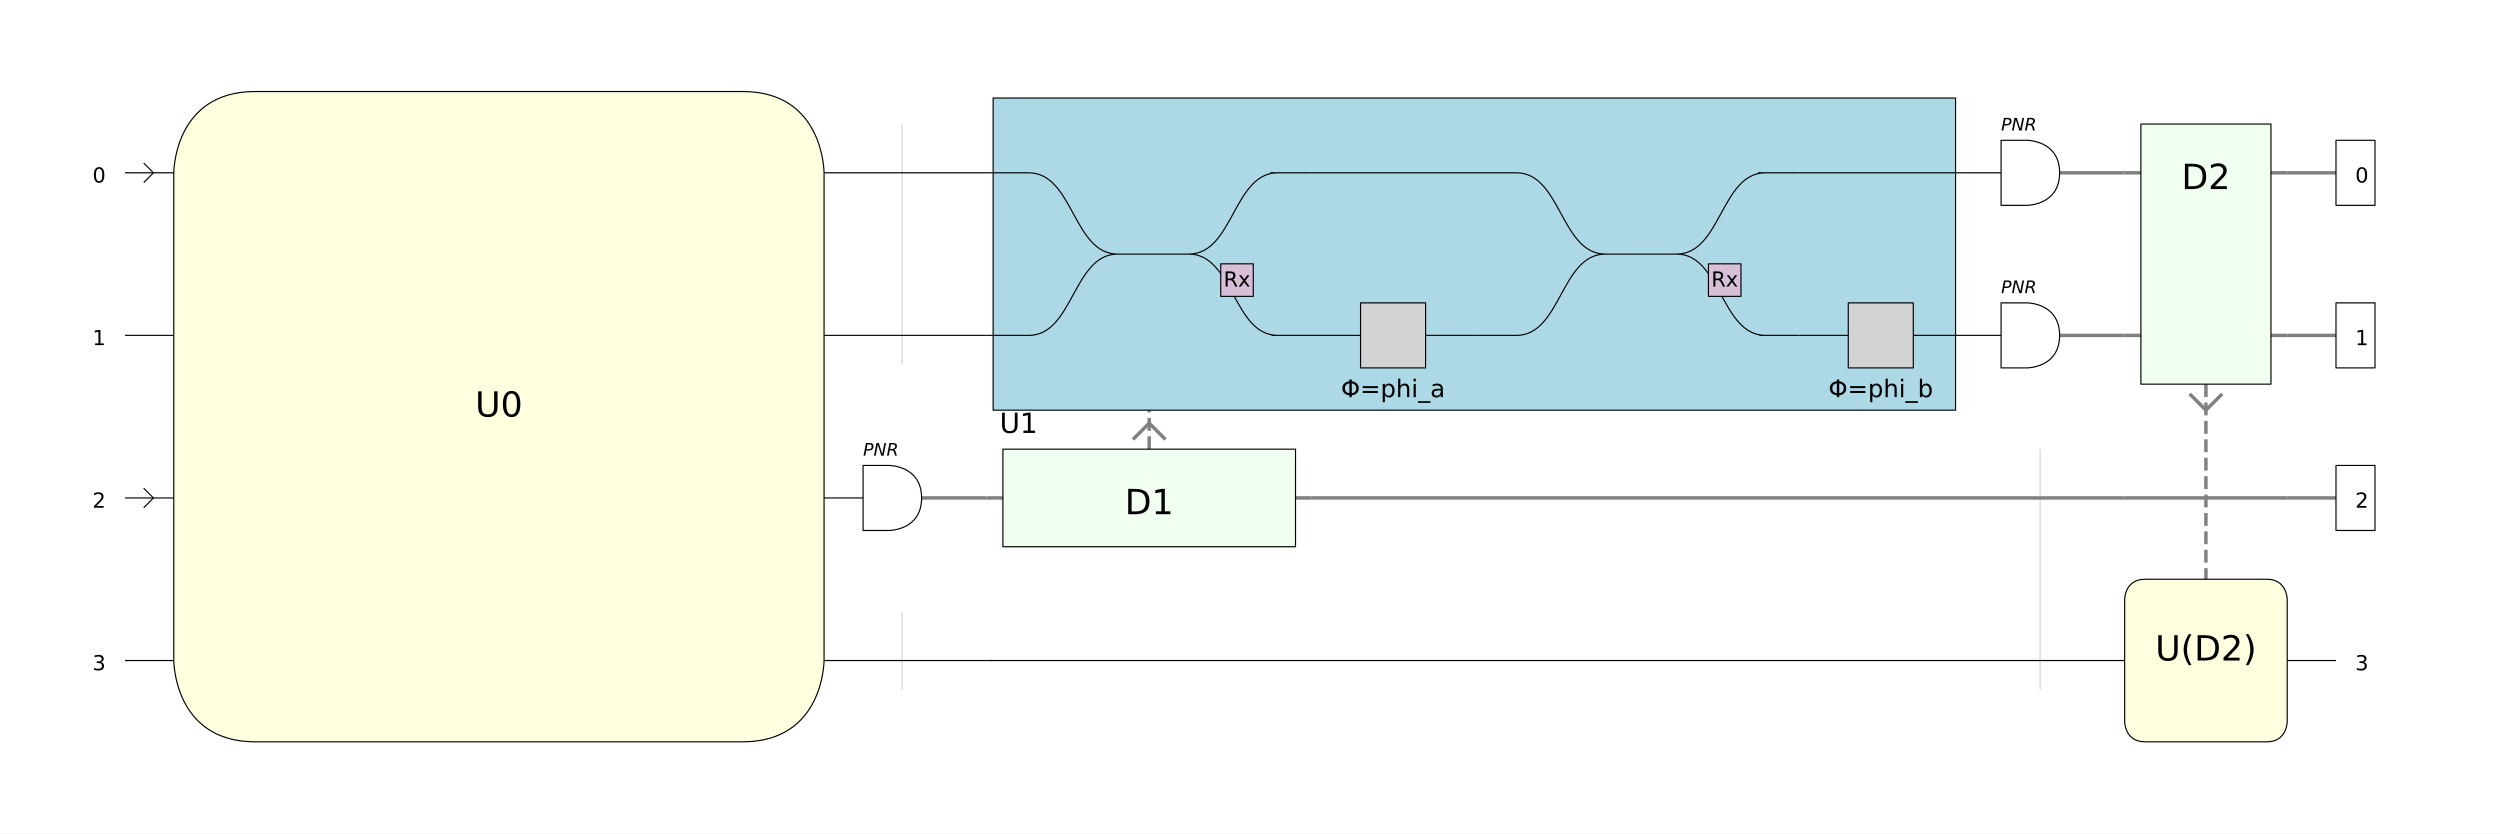
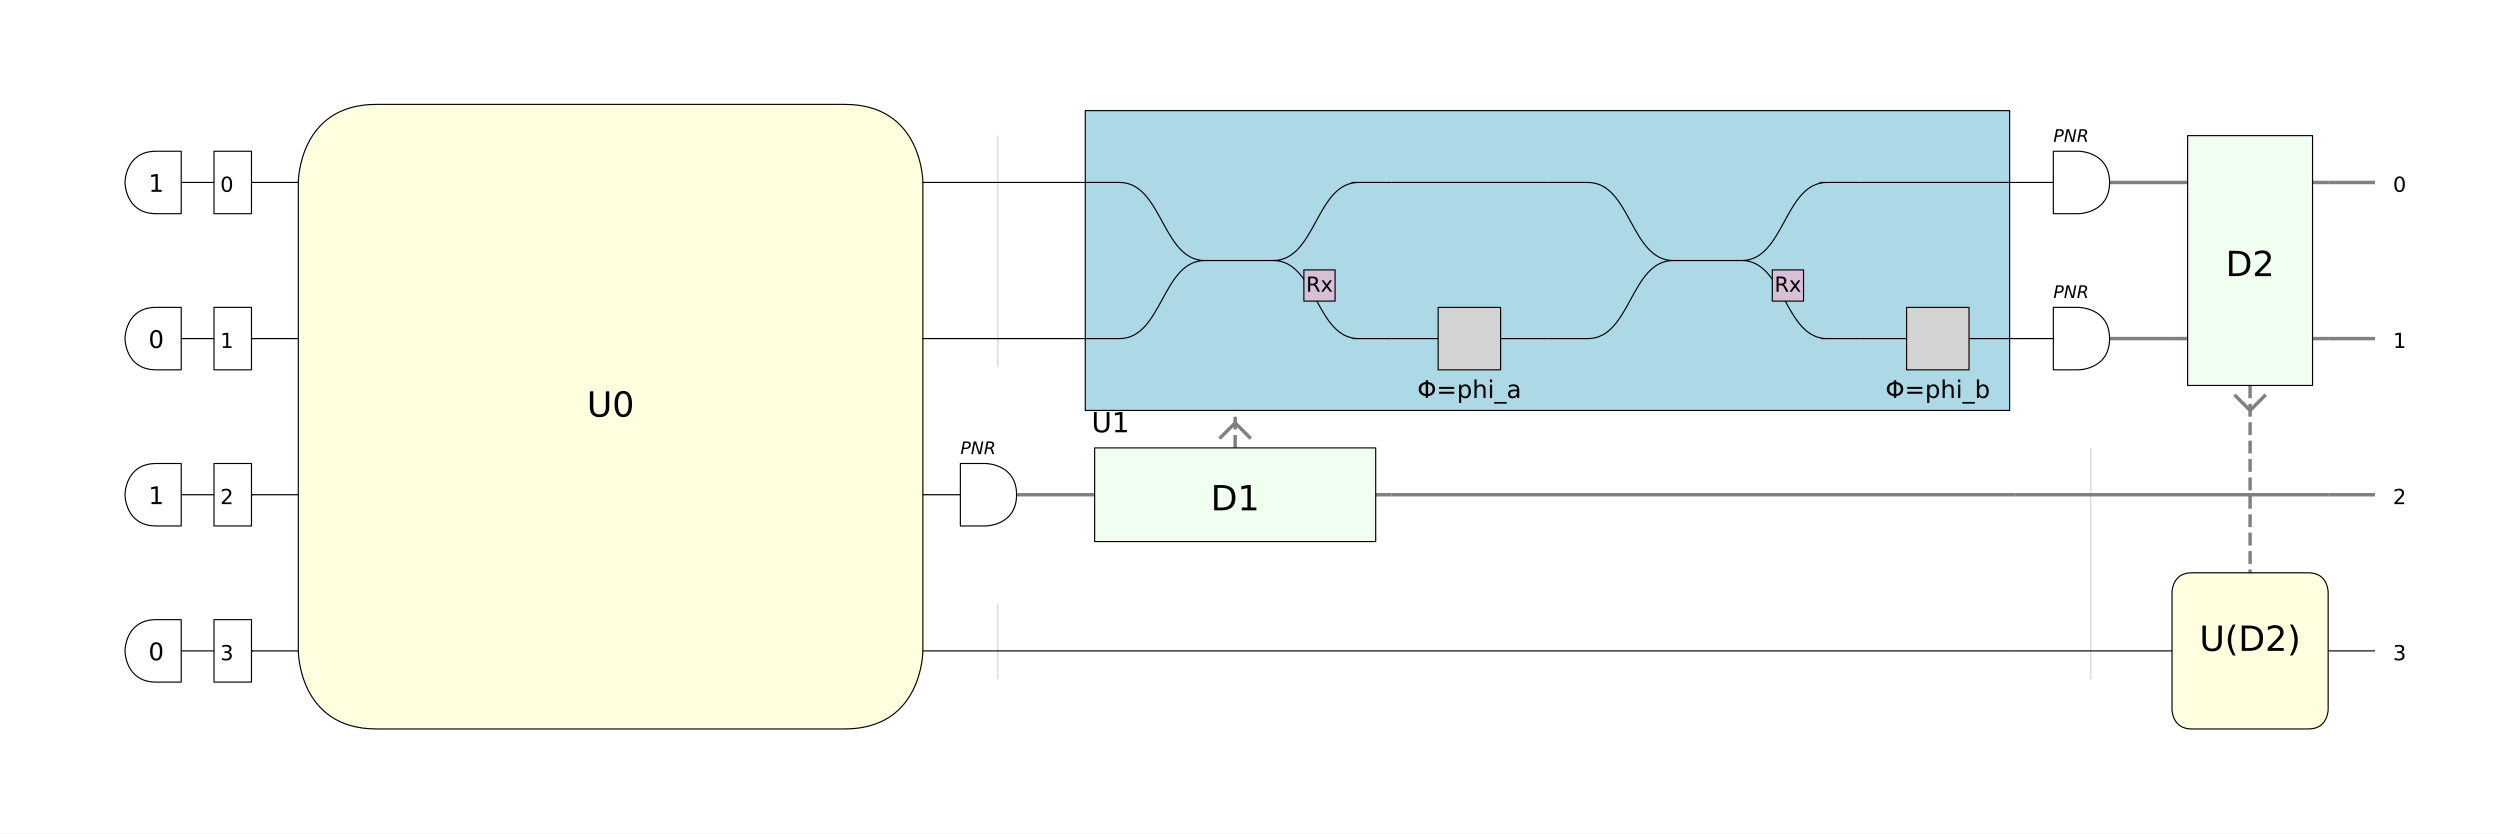
<svg xmlns="http://www.w3.org/2000/svg" xmlns:xlink="http://www.w3.org/1999/xlink" width="2160pt" height="720pt" viewBox="0 0 2160 720" version="1.1">
  <defs>
    <style type="text/css">*{stroke-linejoin: round; stroke-linecap: butt}</style>
  </defs>
  <g id="figure_1">
    <g id="patch_1">
      <path d="M 0 720 L 2160 720 L 2160 0 L 0 0 z " style="fill: #ffffff" />
    </g>
    <g id="axes_1">
      <g id="PatchCollection_1">
-         <path d="M 108 149.306 L 150.139 149.306 " clip-path="url(#staticClipPath)" style="fill: none; stroke: #000000" />
-         <path d="M 108 289.769 L 150.139 289.769 " clip-path="url(#staticClipPath)" style="fill: none; stroke: #000000" />
-         <path d="M 108 430.231 L 150.139 430.231 " clip-path="url(#staticClipPath)" style="fill: none; stroke: #000000" />
-         <path d="M 108 570.694 L 150.139 570.694 " clip-path="url(#staticClipPath)" style="fill: none; stroke: #000000" />
-         <path d="M 150.139 149.306 L 711.988 149.306 " clip-path="url(#staticClipPath)" style="fill: none; stroke: #000000" />
-         <path d="M 150.139 289.769 L 711.988 289.769 " clip-path="url(#staticClipPath)" style="fill: none; stroke: #000000" />
-         <path d="M 150.139 430.231 L 711.988 430.231 " clip-path="url(#staticClipPath)" style="fill: none; stroke: #000000" />
-         <path d="M 150.139 570.694 L 711.988 570.694 " clip-path="url(#staticClipPath)" style="fill: none; stroke: #000000" />
-         <path d="M 150.139 149.306 C 150.139 149.306 150.139 79.075 220.37 79.075 L 641.757 79.075 C 711.988 79.075 711.988 149.306 711.988 149.306 L 711.988 570.694 C 711.988 570.694 711.988 640.925 641.757 640.925 L 220.37 640.925 C 150.139 640.925 150.139 570.694 150.139 570.694 L 150.139 149.306 L 150.139 149.306 " clip-path="url(#staticClipPath)" style="fill: #ffffe0; stroke: #000000" />
-         <path d="M 779.41 107.168 L 779.41 315.052 " clip-path="url(#staticClipPath)" style="fill: none; stroke: #d3d3d3" />
-         <path d="M 711.988 149.306 L 852.451 149.306 " clip-path="url(#staticClipPath)" style="fill: none; stroke: #000000" />
-         <path d="M 711.988 289.769 L 852.451 289.769 " clip-path="url(#staticClipPath)" style="fill: none; stroke: #000000" />
-         <path d="M 711.988 430.231 L 782.22 430.231 " clip-path="url(#staticClipPath)" style="fill: none; stroke: #000000" />
-         <path d="M 782.22 430.231 L 852.451 430.231 " clip-path="url(#staticClipPath)" style="fill: none; stroke: #808080; stroke-width: 3" />
-         <path d="M 768.173 458.324 L 745.699 458.324 L 745.699 402.139 L 768.173 402.139 C 768.173 402.139 796.266 402.139 796.266 430.231 C 796.266 458.324 768.173 458.324 768.173 458.324 L 768.173 458.324 " clip-path="url(#staticClipPath)" style="fill: #ffffff; stroke: #000000" />
-         <path d="M 779.41 528.555 L 779.41 595.977 " clip-path="url(#staticClipPath)" style="fill: none; stroke: #d3d3d3" />
-         <path d="M 711.988 570.694 L 852.451 570.694 " clip-path="url(#staticClipPath)" style="fill: none; stroke: #000000" />
-         <path d="M 852.451 430.231 L 1133.376 430.231 " clip-path="url(#staticClipPath)" style="fill: none; stroke: #808080; stroke-width: 3" />
-         <path d="M 992.913 388.092 L 992.913 289.769 " clip-path="url(#staticClipPath)" style="fill: none; stroke: #ffffff; stroke-width: 4.5" />
-         <path d="M 992.913 388.092 L 992.913 289.769 " clip-path="url(#staticClipPath)" style="fill: none; stroke-dasharray: 11.1,4.8; stroke-dashoffset: 0; stroke: #808080; stroke-width: 3" />
-         <path d="M 992.913 365.618 L 978.867 379.665 " clip-path="url(#staticClipPath)" style="fill: none; stroke: #808080; stroke-width: 3" />
-         <path d="M 992.913 365.618 L 1006.96 379.665 " clip-path="url(#staticClipPath)" style="fill: none; stroke: #808080; stroke-width: 3" />
-         <path d="M 866.497 388.092 L 1119.329 388.092 L 1119.329 472.37 L 866.497 472.37 z " clip-path="url(#staticClipPath)" style="fill: #f0fff0; stroke: #000000" />
-         <path d="M 858.069 84.694 L 1689.607 84.694 L 1689.607 354.382 L 858.069 354.382 z " clip-path="url(#staticClipPath)" style="fill: #add8e6; stroke: #000000" />
-         <path d="M 888.814 149.306 C 927.328 149.306 927.156 219.538 965.675 219.538 M 965.68 219.538 C 927.161 219.538 927.334 289.769 888.819 289.769 M 965.68 219.538 L 1027.16 219.538 M 1027.16 219.538 C 1065.679 219.538 1065.506 149.306 1104.021 149.306 M 1027.16 219.538 C 1065.68 219.538 1065.507 289.769 1104.021 289.769 M 852.458 149.306 L 888.978 149.306 M 888.983 289.769 L 852.458 289.769 M 1098.676 289.769 L 1133.383 289.769 M 1097.409 149.306 L 1133.383 149.306 " clip-path="url(#staticClipPath)" style="fill: none; stroke: #000000" />
-         <path d="M 1054.717 227.965 L 1082.809 227.965 L 1082.809 256.058 L 1054.717 256.058 z " clip-path="url(#staticClipPath)" style="fill: #d8bfd8; stroke: #000000" />
-         <path d="M 1133.376 289.769 L 1189.561 289.769 M 1217.653 289.769 L 1273.838 289.769 " clip-path="url(#staticClipPath)" style="fill: none; stroke: #000000" />
-         <path d="M 1175.514 261.676 L 1231.699 261.676 L 1231.699 317.861 L 1175.514 317.861 z " clip-path="url(#staticClipPath)" style="fill: #d3d3d3; stroke: #000000" />
-         <path d="M 1133.376 149.306 L 1273.838 149.306 " clip-path="url(#staticClipPath)" style="fill: none; stroke: #000000" />
-         <path d="M 1310.202 149.306 C 1348.715 149.306 1348.543 219.538 1387.063 219.538 M 1387.068 219.538 C 1348.548 219.538 1348.721 289.769 1310.207 289.769 M 1387.068 219.538 L 1448.547 219.538 M 1448.547 219.538 C 1487.066 219.538 1486.893 149.306 1525.408 149.306 M 1448.548 219.538 C 1487.067 219.538 1486.894 289.769 1525.409 289.769 M 1273.845 149.306 L 1310.366 149.306 M 1310.371 289.769 L 1273.845 289.769 M 1520.063 289.769 L 1554.77 289.769 M 1518.796 149.306 L 1554.77 149.306 " clip-path="url(#staticClipPath)" style="fill: none; stroke: #000000" />
-         <path d="M 1476.104 227.965 L 1504.197 227.965 L 1504.197 256.058 L 1476.104 256.058 z " clip-path="url(#staticClipPath)" style="fill: #d8bfd8; stroke: #000000" />
-         <path d="M 1554.763 289.769 L 1610.948 289.769 M 1639.04 289.769 L 1695.225 289.769 " clip-path="url(#staticClipPath)" style="fill: none; stroke: #000000" />
-         <path d="M 1596.902 261.676 L 1653.087 261.676 L 1653.087 317.861 L 1596.902 317.861 z " clip-path="url(#staticClipPath)" style="fill: #d3d3d3; stroke: #000000" />
-         <path d="M 1554.763 149.306 L 1695.225 149.306 " clip-path="url(#staticClipPath)" style="fill: none; stroke: #000000" />
-         <path d="M 1133.376 430.231 L 1695.225 430.231 " clip-path="url(#staticClipPath)" style="fill: none; stroke: #808080; stroke-width: 3" />
-         <path d="M 852.451 570.694 L 1695.225 570.694 " clip-path="url(#staticClipPath)" style="fill: none; stroke: #000000" />
-         <path d="M 1695.225 149.306 L 1765.457 149.306 " clip-path="url(#staticClipPath)" style="fill: none; stroke: #000000" />
-         <path d="M 1765.457 149.306 L 1835.688 149.306 " clip-path="url(#staticClipPath)" style="fill: none; stroke: #808080; stroke-width: 3" />
-         <path d="M 1751.41 177.399 L 1728.936 177.399 L 1728.936 121.214 L 1751.41 121.214 C 1751.41 121.214 1779.503 121.214 1779.503 149.306 C 1779.503 177.399 1751.41 177.399 1751.41 177.399 L 1751.41 177.399 " clip-path="url(#staticClipPath)" style="fill: #ffffff; stroke: #000000" />
-         <path d="M 1695.225 289.769 L 1765.457 289.769 " clip-path="url(#staticClipPath)" style="fill: none; stroke: #000000" />
-         <path d="M 1765.457 289.769 L 1835.688 289.769 " clip-path="url(#staticClipPath)" style="fill: none; stroke: #808080; stroke-width: 3" />
-         <path d="M 1751.41 317.861 L 1728.936 317.861 L 1728.936 261.676 L 1751.41 261.676 C 1751.41 261.676 1779.503 261.676 1779.503 289.769 C 1779.503 317.861 1751.41 317.861 1751.41 317.861 L 1751.41 317.861 " clip-path="url(#staticClipPath)" style="fill: #ffffff; stroke: #000000" />
-         <path d="M 1762.647 388.092 L 1762.647 595.977 " clip-path="url(#staticClipPath)" style="fill: none; stroke: #d3d3d3" />
-         <path d="M 1695.225 430.231 L 1835.688 430.231 " clip-path="url(#staticClipPath)" style="fill: none; stroke: #808080; stroke-width: 3" />
-         <path d="M 1695.225 570.694 L 1835.688 570.694 " clip-path="url(#staticClipPath)" style="fill: none; stroke: #000000" />
-         <path d="M 1835.688 149.306 L 1976.15 149.306 " clip-path="url(#staticClipPath)" style="fill: none; stroke: #808080; stroke-width: 3" />
-         <path d="M 1835.688 289.769 L 1976.15 289.769 " clip-path="url(#staticClipPath)" style="fill: none; stroke: #808080; stroke-width: 3" />
-         <path d="M 1905.919 331.908 L 1905.919 514.509 " clip-path="url(#staticClipPath)" style="fill: none; stroke: #ffffff; stroke-width: 4.5" />
-         <path d="M 1905.919 331.908 L 1905.919 514.509 " clip-path="url(#staticClipPath)" style="fill: none; stroke-dasharray: 11.1,4.8; stroke-dashoffset: 0; stroke: #808080; stroke-width: 3" />
-         <path d="M 1905.919 354.382 L 1891.873 340.335 " clip-path="url(#staticClipPath)" style="fill: none; stroke: #808080; stroke-width: 3" />
-         <path d="M 1905.919 354.382 L 1919.965 340.335 " clip-path="url(#staticClipPath)" style="fill: none; stroke: #808080; stroke-width: 3" />
-         <path d="M 1849.734 107.168 L 1962.104 107.168 L 1962.104 331.908 L 1849.734 331.908 z " clip-path="url(#staticClipPath)" style="fill: #f0fff0; stroke: #000000" />
-         <path d="M 1835.688 570.694 L 1976.15 570.694 " clip-path="url(#staticClipPath)" style="fill: none; stroke: #000000" />
-         <path d="M 1835.688 518.02 C 1835.688 518.02 1835.688 500.462 1853.246 500.462 L 1958.592 500.462 C 1976.15 500.462 1976.15 518.02 1976.15 518.02 L 1976.15 623.367 C 1976.15 623.367 1976.15 640.925 1958.592 640.925 L 1853.246 640.925 C 1835.688 640.925 1835.688 623.367 1835.688 623.367 L 1835.688 518.02 L 1835.688 518.02 " clip-path="url(#staticClipPath)" style="fill: #ffffe0; stroke: #000000" />
-         <path d="M 1835.688 430.231 L 1976.15 430.231 " clip-path="url(#staticClipPath)" style="fill: none; stroke: #808080; stroke-width: 3" />
-         <path d="M 1976.15 149.306 L 2018.289 149.306 " clip-path="url(#staticClipPath)" style="fill: none; stroke: #808080; stroke-width: 3" />
-         <path d="M 1976.15 289.769 L 2018.289 289.769 " clip-path="url(#staticClipPath)" style="fill: none; stroke: #808080; stroke-width: 3" />
-         <path d="M 1976.15 430.231 L 2018.289 430.231 " clip-path="url(#staticClipPath)" style="fill: none; stroke: #808080; stroke-width: 3" />
-         <path d="M 1976.15 570.694 L 2018.289 570.694 " clip-path="url(#staticClipPath)" style="fill: none; stroke: #000000" />
-         <path d="M 124.153 140.879 L 132.581 149.306 L 124.153 157.734 " clip-path="url(#staticClipPath)" style="fill: none; stroke: #000000" />
-         <path d="M 124.153 421.803 L 132.581 430.231 L 124.153 438.659 " clip-path="url(#staticClipPath)" style="fill: none; stroke: #000000" />
-         <path d="M 2018.289 121.214 L 2052 121.214 L 2052 177.399 L 2018.289 177.399 z " clip-path="url(#staticClipPath)" style="fill: #ffffff; stroke: #000000" />
-         <path d="M 2018.289 261.676 L 2052 261.676 L 2052 317.861 L 2018.289 317.861 z " clip-path="url(#staticClipPath)" style="fill: #ffffff; stroke: #000000" />
-         <path d="M 2018.289 402.139 L 2052 402.139 L 2052 458.324 L 2018.289 458.324 z " clip-path="url(#staticClipPath)" style="fill: #ffffff; stroke: #000000" />
+         <path d="M 217.274 157.641 L 257.746 157.641 " clip-path="url(#staticClipPath)" style="fill: none; stroke: #000000" />
+         <path d="M 217.274 292.547 L 257.746 292.547 " clip-path="url(#staticClipPath)" style="fill: none; stroke: #000000" />
+         <path d="M 217.274 427.453 L 257.746 427.453 " clip-path="url(#staticClipPath)" style="fill: none; stroke: #000000" />
+         <path d="M 217.274 562.359 L 257.746 562.359 " clip-path="url(#staticClipPath)" style="fill: none; stroke: #000000" />
+         <path d="M 257.746 157.641 L 797.371 157.641 " clip-path="url(#staticClipPath)" style="fill: none; stroke: #000000" />
+         <path d="M 257.746 292.547 L 797.371 292.547 " clip-path="url(#staticClipPath)" style="fill: none; stroke: #000000" />
+         <path d="M 257.746 427.453 L 797.371 427.453 " clip-path="url(#staticClipPath)" style="fill: none; stroke: #000000" />
+         <path d="M 257.746 562.359 L 797.371 562.359 " clip-path="url(#staticClipPath)" style="fill: none; stroke: #000000" />
+         <path d="M 257.746 157.641 C 257.746 157.641 257.746 90.187 325.199 90.187 L 729.918 90.187 C 797.371 90.187 797.371 157.641 797.371 157.641 L 797.371 562.359 C 797.371 562.359 797.371 629.813 729.918 629.813 L 325.199 629.813 C 257.746 629.813 257.746 562.359 257.746 562.359 L 257.746 157.641 L 257.746 157.641 " clip-path="url(#staticClipPath)" style="fill: #ffffe0; stroke: #000000" />
+         <path d="M 862.126 117.169 L 862.126 316.83 " clip-path="url(#staticClipPath)" style="fill: none; stroke: #d3d3d3" />
+         <path d="M 797.371 157.641 L 932.278 157.641 " clip-path="url(#staticClipPath)" style="fill: none; stroke: #000000" />
+         <path d="M 797.371 292.547 L 932.278 292.547 " clip-path="url(#staticClipPath)" style="fill: none; stroke: #000000" />
+         <path d="M 797.371 427.453 L 864.824 427.453 " clip-path="url(#staticClipPath)" style="fill: none; stroke: #000000" />
+         <path d="M 864.824 427.453 L 932.278 427.453 " clip-path="url(#staticClipPath)" style="fill: none; stroke: #808080; stroke-width: 3" />
+         <path d="M 851.334 454.434 L 829.749 454.434 L 829.749 400.472 L 851.334 400.472 C 851.334 400.472 878.315 400.472 878.315 427.453 C 878.315 454.434 851.334 454.434 851.334 454.434 L 851.334 454.434 " clip-path="url(#staticClipPath)" style="fill: #ffffff; stroke: #000000" />
+         <path d="M 862.126 521.888 L 862.126 586.643 " clip-path="url(#staticClipPath)" style="fill: none; stroke: #d3d3d3" />
+         <path d="M 797.371 562.359 L 932.278 562.359 " clip-path="url(#staticClipPath)" style="fill: none; stroke: #000000" />
+         <path d="M 932.278 427.453 L 1202.09 427.453 " clip-path="url(#staticClipPath)" style="fill: none; stroke: #808080; stroke-width: 3" />
+         <path d="M 1067.184 386.981 L 1067.184 292.547 " clip-path="url(#staticClipPath)" style="fill: none; stroke: #ffffff; stroke-width: 4.5" />
+         <path d="M 1067.184 386.981 L 1067.184 292.547 " clip-path="url(#staticClipPath)" style="fill: none; stroke-dasharray: 11.1,4.8; stroke-dashoffset: 0; stroke: #808080; stroke-width: 3" />
+         <path d="M 1067.184 365.396 L 1053.693 378.887 " clip-path="url(#staticClipPath)" style="fill: none; stroke: #808080; stroke-width: 3" />
+         <path d="M 1067.184 365.396 L 1080.675 378.887 " clip-path="url(#staticClipPath)" style="fill: none; stroke: #808080; stroke-width: 3" />
+         <path d="M 945.768 386.981 L 1188.6 386.981 L 1188.6 467.925 L 945.768 467.925 z " clip-path="url(#staticClipPath)" style="fill: #f0fff0; stroke: #000000" />
+         <path d="M 937.674 95.584 L 1736.319 95.584 L 1736.319 354.604 L 937.674 354.604 z " clip-path="url(#staticClipPath)" style="fill: #add8e6; stroke: #000000" />
+         <path d="M 967.203 157.641 C 1004.193 157.641 1004.027 225.094 1041.023 225.094 M 1041.028 225.094 C 1004.033 225.094 1004.199 292.547 967.208 292.547 M 1041.028 225.094 L 1100.076 225.094 M 1100.076 225.094 C 1137.071 225.094 1136.905 157.641 1173.896 157.641 M 1100.076 225.094 C 1137.072 225.094 1136.906 292.547 1173.897 292.547 M 932.285 157.641 L 967.36 157.641 M 967.365 292.547 L 932.285 292.547 M 1168.763 292.547 L 1202.097 292.547 M 1167.546 157.641 L 1202.097 157.641 " clip-path="url(#staticClipPath)" style="fill: none; stroke: #000000" />
+         <path d="M 1126.543 233.188 L 1153.524 233.188 L 1153.524 260.169 L 1126.543 260.169 z " clip-path="url(#staticClipPath)" style="fill: #d8bfd8; stroke: #000000" />
+         <path d="M 1202.09 292.547 L 1256.053 292.547 M 1283.034 292.547 L 1336.997 292.547 " clip-path="url(#staticClipPath)" style="fill: none; stroke: #000000" />
+         <path d="M 1242.562 265.566 L 1296.525 265.566 L 1296.525 319.528 L 1242.562 319.528 z " clip-path="url(#staticClipPath)" style="fill: #d3d3d3; stroke: #000000" />
+         <path d="M 1202.09 157.641 L 1336.997 157.641 " clip-path="url(#staticClipPath)" style="fill: none; stroke: #000000" />
+         <path d="M 1371.922 157.641 C 1408.912 157.641 1408.746 225.094 1445.742 225.094 M 1445.747 225.094 C 1408.752 225.094 1408.918 292.547 1371.926 292.547 M 1445.747 225.094 L 1504.795 225.094 M 1504.795 225.094 C 1541.79 225.094 1541.624 157.641 1578.615 157.641 M 1504.795 225.094 C 1541.791 225.094 1541.625 292.547 1578.616 292.547 M 1337.004 157.641 L 1372.079 157.641 M 1372.084 292.547 L 1337.004 292.547 M 1573.482 292.547 L 1606.816 292.547 M 1572.265 157.641 L 1606.816 157.641 " clip-path="url(#staticClipPath)" style="fill: none; stroke: #000000" />
+         <path d="M 1531.262 233.188 L 1558.243 233.188 L 1558.243 260.169 L 1531.262 260.169 z " clip-path="url(#staticClipPath)" style="fill: #d8bfd8; stroke: #000000" />
+         <path d="M 1606.809 292.547 L 1660.772 292.547 M 1687.753 292.547 L 1741.715 292.547 " clip-path="url(#staticClipPath)" style="fill: none; stroke: #000000" />
+         <path d="M 1647.281 265.566 L 1701.244 265.566 L 1701.244 319.528 L 1647.281 319.528 z " clip-path="url(#staticClipPath)" style="fill: #d3d3d3; stroke: #000000" />
+         <path d="M 1606.809 157.641 L 1741.715 157.641 " clip-path="url(#staticClipPath)" style="fill: none; stroke: #000000" />
+         <path d="M 1202.09 427.453 L 1741.715 427.453 " clip-path="url(#staticClipPath)" style="fill: none; stroke: #808080; stroke-width: 3" />
+         <path d="M 932.278 562.359 L 1741.715 562.359 " clip-path="url(#staticClipPath)" style="fill: none; stroke: #000000" />
+         <path d="M 1741.715 157.641 L 1809.169 157.641 " clip-path="url(#staticClipPath)" style="fill: none; stroke: #000000" />
+         <path d="M 1809.169 157.641 L 1876.622 157.641 " clip-path="url(#staticClipPath)" style="fill: none; stroke: #808080; stroke-width: 3" />
+         <path d="M 1795.678 184.622 L 1774.093 184.622 L 1774.093 130.659 L 1795.678 130.659 C 1795.678 130.659 1822.659 130.659 1822.659 157.641 C 1822.659 184.622 1795.678 184.622 1795.678 184.622 L 1795.678 184.622 " clip-path="url(#staticClipPath)" style="fill: #ffffff; stroke: #000000" />
+         <path d="M 1741.715 292.547 L 1809.169 292.547 " clip-path="url(#staticClipPath)" style="fill: none; stroke: #000000" />
+         <path d="M 1809.169 292.547 L 1876.622 292.547 " clip-path="url(#staticClipPath)" style="fill: none; stroke: #808080; stroke-width: 3" />
+         <path d="M 1795.678 319.528 L 1774.093 319.528 L 1774.093 265.566 L 1795.678 265.566 C 1795.678 265.566 1822.659 265.566 1822.659 292.547 C 1822.659 319.528 1795.678 319.528 1795.678 319.528 L 1795.678 319.528 " clip-path="url(#staticClipPath)" style="fill: #ffffff; stroke: #000000" />
+         <path d="M 1806.471 386.981 L 1806.471 586.643 " clip-path="url(#staticClipPath)" style="fill: none; stroke: #d3d3d3" />
+         <path d="M 1741.715 427.453 L 1876.622 427.453 " clip-path="url(#staticClipPath)" style="fill: none; stroke: #808080; stroke-width: 3" />
+         <path d="M 1741.715 562.359 L 1876.622 562.359 " clip-path="url(#staticClipPath)" style="fill: none; stroke: #000000" />
+         <path d="M 1876.622 157.641 L 2011.528 157.641 " clip-path="url(#staticClipPath)" style="fill: none; stroke: #808080; stroke-width: 3" />
+         <path d="M 1876.622 292.547 L 2011.528 292.547 " clip-path="url(#staticClipPath)" style="fill: none; stroke: #808080; stroke-width: 3" />
+         <path d="M 1944.075 333.019 L 1944.075 508.397 " clip-path="url(#staticClipPath)" style="fill: none; stroke: #ffffff; stroke-width: 4.5" />
+         <path d="M 1944.075 333.019 L 1944.075 508.397 " clip-path="url(#staticClipPath)" style="fill: none; stroke-dasharray: 11.1,4.8; stroke-dashoffset: 0; stroke: #808080; stroke-width: 3" />
+         <path d="M 1944.075 354.604 L 1930.584 341.113 " clip-path="url(#staticClipPath)" style="fill: none; stroke: #808080; stroke-width: 3" />
+         <path d="M 1944.075 354.604 L 1957.566 341.113 " clip-path="url(#staticClipPath)" style="fill: none; stroke: #808080; stroke-width: 3" />
+         <path d="M 1890.112 117.169 L 1998.037 117.169 L 1998.037 333.019 L 1890.112 333.019 z " clip-path="url(#staticClipPath)" style="fill: #f0fff0; stroke: #000000" />
+         <path d="M 1876.622 562.359 L 2011.528 562.359 " clip-path="url(#staticClipPath)" style="fill: none; stroke: #000000" />
+         <path d="M 1876.622 511.77 C 1876.622 511.77 1876.622 494.906 1893.485 494.906 L 1994.665 494.906 C 2011.528 494.906 2011.528 511.77 2011.528 511.77 L 2011.528 612.949 C 2011.528 612.949 2011.528 629.813 1994.665 629.813 L 1893.485 629.813 C 1876.622 629.813 1876.622 612.949 1876.622 612.949 L 1876.622 511.77 L 1876.622 511.77 " clip-path="url(#staticClipPath)" style="fill: #ffffe0; stroke: #000000" />
+         <path d="M 1876.622 427.453 L 2011.528 427.453 " clip-path="url(#staticClipPath)" style="fill: none; stroke: #808080; stroke-width: 3" />
+         <path d="M 2011.528 157.641 L 2052 157.641 " clip-path="url(#staticClipPath)" style="fill: none; stroke: #808080; stroke-width: 3" />
+         <path d="M 2011.528 292.547 L 2052 292.547 " clip-path="url(#staticClipPath)" style="fill: none; stroke: #808080; stroke-width: 3" />
+         <path d="M 2011.528 427.453 L 2052 427.453 " clip-path="url(#staticClipPath)" style="fill: none; stroke: #808080; stroke-width: 3" />
+         <path d="M 2011.528 562.359 L 2052 562.359 " clip-path="url(#staticClipPath)" style="fill: none; stroke: #000000" />
+         <path d="M 156.566 157.641 L 218.623 157.641 " clip-path="url(#staticClipPath)" style="fill: none; stroke: #000000" />
+         <path d="M 108 157.641 C 108 157.641 108 130.659 134.981 130.659 L 156.566 130.659 L 156.566 184.622 L 134.981 184.622 C 108 184.622 108 157.641 108 157.641 L 108 157.641 " clip-path="url(#staticClipPath)" style="fill: #ffffff; stroke: #000000" />
+         <path d="M 156.566 292.547 L 218.623 292.547 " clip-path="url(#staticClipPath)" style="fill: none; stroke: #000000" />
+         <path d="M 108 292.547 C 108 292.547 108 265.566 134.981 265.566 L 156.566 265.566 L 156.566 319.528 L 134.981 319.528 C 108 319.528 108 292.547 108 292.547 L 108 292.547 " clip-path="url(#staticClipPath)" style="fill: #ffffff; stroke: #000000" />
+         <path d="M 156.566 427.453 L 218.623 427.453 " clip-path="url(#staticClipPath)" style="fill: none; stroke: #000000" />
+         <path d="M 108 427.453 C 108 427.453 108 400.472 134.981 400.472 L 156.566 400.472 L 156.566 454.434 L 134.981 454.434 C 108 454.434 108 427.453 108 427.453 L 108 427.453 " clip-path="url(#staticClipPath)" style="fill: #ffffff; stroke: #000000" />
+         <path d="M 156.566 562.359 L 218.623 562.359 " clip-path="url(#staticClipPath)" style="fill: none; stroke: #000000" />
+         <path d="M 108 562.359 C 108 562.359 108 535.378 134.981 535.378 L 156.566 535.378 L 156.566 589.341 L 134.981 589.341 C 108 589.341 108 562.359 108 562.359 L 108 562.359 " clip-path="url(#staticClipPath)" style="fill: #ffffff; stroke: #000000" />
+         <path d="M 184.897 130.659 L 217.274 130.659 L 217.274 184.622 L 184.897 184.622 z " clip-path="url(#staticClipPath)" style="fill: #ffffff; stroke: #000000" />
+         <path d="M 184.897 265.566 L 217.274 265.566 L 217.274 319.528 L 184.897 319.528 z " clip-path="url(#staticClipPath)" style="fill: #ffffff; stroke: #000000" />
+         <path d="M 184.897 400.472 L 217.274 400.472 L 217.274 454.434 L 184.897 454.434 z " clip-path="url(#staticClipPath)" style="fill: #ffffff; stroke: #000000" />
+         <path d="M 184.897 535.378 L 217.274 535.378 L 217.274 589.341 L 184.897 589.341 z " clip-path="url(#staticClipPath)" style="fill: #ffffff; stroke: #000000" />
      </g>
      <g id="text_1">
-         <g transform="translate(410.5417 360) scale(0.3 -0.3)">
+         <g transform="translate(507.0368 360) scale(0.3 -0.3)">
          <defs>
            <path id="DejaVuSans-55" d="M 556 4666 L 1191 4666 L 1191 1831 Q 1191 1081 1462 751 Q 1734 422 2344 422 Q 2950 422 3222 751 Q 3494 1081 3494 1831 L 3494 4666 L 4128 4666 L 4128 1753 Q 4128 841 3676 375 Q 3225 -91 2344 -91 Q 1459 -91 1007 375 Q 556 841 556 1753 L 556 4666 z " transform="scale(0.015625)" />
            <path id="DejaVuSans-30" d="M 2034 4250 Q 1547 4250 1301 3770 Q 1056 3291 1056 2328 Q 1056 1369 1301 889 Q 1547 409 2034 409 Q 2525 409 2770 889 Q 3016 1369 3016 2328 Q 3016 3291 2770 3770 Q 2525 4250 2034 4250 z M 2034 4750 Q 2819 4750 3233 4129 Q 3647 3509 3647 2328 Q 3647 1150 3233 529 Q 2819 -91 2034 -91 Q 1250 -91 836 529 Q 422 1150 422 2328 Q 422 3509 836 4129 Q 1250 4750 2034 4750 z " transform="scale(0.015625)" />
          </defs>
          <use xlink:href="#DejaVuSans-55" />
          <use xlink:href="#DejaVuSans-30" x="73.193" />
        </g>
      </g>
      <g id="text_2">
-         <g transform="translate(745.6994 393.711) scale(0.15 -0.15)">
+         <g transform="translate(829.7488 392.3775) scale(0.15 -0.15)">
          <defs>
            <path id="DejaVuSans-Oblique-50" d="M 1081 4666 L 2541 4666 Q 3178 4666 3512 4369 Q 3847 4072 3847 3500 Q 3847 2731 3353 2303 Q 2859 1875 1966 1875 L 1172 1875 L 806 0 L 172 0 L 1081 4666 z M 1613 4147 L 1275 2394 L 2069 2394 Q 2606 2394 2893 2669 Q 3181 2944 3181 3456 Q 3181 3784 2986 3965 Q 2791 4147 2438 4147 L 1613 4147 z " transform="scale(0.015625)" />
            <path id="DejaVuSans-Oblique-4e" d="M 1081 4666 L 1931 4666 L 3219 666 L 4000 4666 L 4616 4666 L 3706 0 L 2853 0 L 1569 4025 L 788 0 L 172 0 L 1081 4666 z " transform="scale(0.015625)" />
            <path id="DejaVuSans-Oblique-52" d="M 1613 4147 L 1294 2491 L 2106 2491 Q 2584 2491 2879 2755 Q 3175 3019 3175 3444 Q 3175 3784 2976 3965 Q 2778 4147 2406 4147 L 1613 4147 z M 2772 2241 Q 2972 2194 3105 2009 Q 3238 1825 3413 1275 L 3809 0 L 3144 0 L 2778 1197 Q 2638 1659 2453 1815 Q 2269 1972 1888 1972 L 1191 1972 L 806 0 L 172 0 L 1081 4666 L 2503 4666 Q 3150 4666 3495 4373 Q 3841 4081 3841 3531 Q 3841 3044 3547 2687 Q 3253 2331 2772 2241 z " transform="scale(0.015625)" />
          </defs>
          <use xlink:href="#DejaVuSans-Oblique-50" />
          <use xlink:href="#DejaVuSans-Oblique-4e" x="60.303" />
          <use xlink:href="#DejaVuSans-Oblique-52" x="135.107" />
        </g>
      </g>
      <g id="text_3">
-         <g transform="translate(971.8195 444.2775) scale(0.3 -0.3)">
+         <g transform="translate(1046.09 440.9438) scale(0.3 -0.3)">
          <defs>
            <path id="DejaVuSans-44" d="M 1259 4147 L 1259 519 L 2022 519 Q 2988 519 3436 956 Q 3884 1394 3884 2338 Q 3884 3275 3436 3711 Q 2988 4147 2022 4147 L 1259 4147 z M 628 4666 L 1925 4666 Q 3281 4666 3915 4102 Q 4550 3538 4550 2338 Q 4550 1131 3912 565 Q 3275 0 1925 0 L 628 0 L 628 4666 z " transform="scale(0.015625)" />
            <path id="DejaVuSans-31" d="M 794 531 L 1825 531 L 1825 4091 L 703 3866 L 703 4441 L 1819 4666 L 2450 4666 L 2450 531 L 3481 531 L 3481 0 L 794 0 L 794 531 z " transform="scale(0.015625)" />
          </defs>
          <use xlink:href="#DejaVuSans-44" />
          <use xlink:href="#DejaVuSans-31" x="77.002" />
        </g>
      </g>
      <g id="text_4">
-         <g transform="translate(863.6879 374.0462) scale(0.24 -0.24)">
+         <g transform="translate(943.0701 373.4906) scale(0.24 -0.24)">
          <use xlink:href="#DejaVuSans-55" />
          <use xlink:href="#DejaVuSans-31" x="73.193" />
        </g>
      </g>
      <g id="text_5">
-         <g transform="translate(1057.183 247.6301) scale(0.18 -0.18)">
+         <g transform="translate(1128.453 252.0749) scale(0.18 -0.18)">
          <defs>
            <path id="DejaVuSans-52" d="M 2841 2188 Q 3044 2119 3236 1894 Q 3428 1669 3622 1275 L 4263 0 L 3584 0 L 2988 1197 Q 2756 1666 2539 1819 Q 2322 1972 1947 1972 L 1259 1972 L 1259 0 L 628 0 L 628 4666 L 2053 4666 Q 2853 4666 3247 4331 Q 3641 3997 3641 3322 Q 3641 2881 3436 2590 Q 3231 2300 2841 2188 z M 1259 4147 L 1259 2491 L 2053 2491 Q 2509 2491 2742 2702 Q 2975 2913 2975 3322 Q 2975 3731 2742 3939 Q 2509 4147 2053 4147 L 1259 4147 z " transform="scale(0.015625)" />
            <path id="DejaVuSans-78" d="M 3513 3500 L 2247 1797 L 3578 0 L 2900 0 L 1881 1375 L 863 0 L 184 0 L 1544 1831 L 300 3500 L 978 3500 L 1906 2253 L 2834 3500 L 3513 3500 z " transform="scale(0.015625)" />
          </defs>
          <use xlink:href="#DejaVuSans-52" />
          <use xlink:href="#DejaVuSans-78" x="69.482" />
        </g>
      </g>
      <g id="text_6">
-         <g transform="translate(1158.621 343.1445) scale(0.21 -0.21)">
+         <g transform="translate(1224.557 343.8112) scale(0.21 -0.21)">
          <defs>
            <path id="DejaVuSans-3a6" d="M 2206 3644 Q 1738 3578 1431 3306 Q 1025 2947 1025 2328 Q 1025 1713 1431 1353 Q 1738 1081 2206 1016 L 2206 3644 z M 2838 1016 Q 3306 1081 3613 1353 Q 4013 1713 4013 2328 Q 4013 2947 3613 3306 Q 3306 3578 2838 3644 L 2838 1016 z M 2206 494 Q 1444 563 950 981 Q 359 1481 359 2328 Q 359 3175 950 3678 Q 1441 4100 2206 4169 L 2206 4666 L 2838 4666 L 2838 4169 Q 3600 4097 4091 3678 Q 4678 3175 4678 2328 Q 4678 1484 4091 981 Q 3600 563 2838 491 L 2838 0 L 2206 0 L 2206 494 z " transform="scale(0.015625)" />
            <path id="DejaVuSans-3d" d="M 678 2906 L 4684 2906 L 4684 2381 L 678 2381 L 678 2906 z M 678 1631 L 4684 1631 L 4684 1100 L 678 1100 L 678 1631 z " transform="scale(0.015625)" />
            <path id="DejaVuSans-70" d="M 1159 525 L 1159 -1331 L 581 -1331 L 581 3500 L 1159 3500 L 1159 2969 Q 1341 3281 1617 3432 Q 1894 3584 2278 3584 Q 2916 3584 3314 3078 Q 3713 2572 3713 1747 Q 3713 922 3314 415 Q 2916 -91 2278 -91 Q 1894 -91 1617 61 Q 1341 213 1159 525 z M 3116 1747 Q 3116 2381 2855 2742 Q 2594 3103 2138 3103 Q 1681 3103 1420 2742 Q 1159 2381 1159 1747 Q 1159 1113 1420 752 Q 1681 391 2138 391 Q 2594 391 2855 752 Q 3116 1113 3116 1747 z " transform="scale(0.015625)" />
            <path id="DejaVuSans-68" d="M 3513 2113 L 3513 0 L 2938 0 L 2938 2094 Q 2938 2591 2744 2837 Q 2550 3084 2163 3084 Q 1697 3084 1428 2787 Q 1159 2491 1159 1978 L 1159 0 L 581 0 L 581 4863 L 1159 4863 L 1159 2956 Q 1366 3272 1645 3428 Q 1925 3584 2291 3584 Q 2894 3584 3203 3211 Q 3513 2838 3513 2113 z " transform="scale(0.015625)" />
            <path id="DejaVuSans-69" d="M 603 3500 L 1178 3500 L 1178 0 L 603 0 L 603 3500 z M 603 4863 L 1178 4863 L 1178 4134 L 603 4134 L 603 4863 z " transform="scale(0.015625)" />
            <path id="DejaVuSans-5f" d="M 3263 -1063 L 3263 -1509 L -63 -1509 L -63 -1063 L 3263 -1063 z " transform="scale(0.015625)" />
            <path id="DejaVuSans-61" d="M 2194 1759 Q 1497 1759 1228 1600 Q 959 1441 959 1056 Q 959 750 1161 570 Q 1363 391 1709 391 Q 2188 391 2477 730 Q 2766 1069 2766 1631 L 2766 1759 L 2194 1759 z M 3341 1997 L 3341 0 L 2766 0 L 2766 531 Q 2569 213 2275 61 Q 1981 -91 1556 -91 Q 1019 -91 701 211 Q 384 513 384 1019 Q 384 1609 779 1909 Q 1175 2209 1959 2209 L 2766 2209 L 2766 2266 Q 2766 2663 2505 2880 Q 2244 3097 1772 3097 Q 1472 3097 1187 3025 Q 903 2953 641 2809 L 641 3341 Q 956 3463 1253 3523 Q 1550 3584 1831 3584 Q 2591 3584 2966 3190 Q 3341 2797 3341 1997 z " transform="scale(0.015625)" />
          </defs>
          <use xlink:href="#DejaVuSans-3a6" />
          <use xlink:href="#DejaVuSans-3d" x="78.711" />
          <use xlink:href="#DejaVuSans-70" x="162.5" />
          <use xlink:href="#DejaVuSans-68" x="225.977" />
          <use xlink:href="#DejaVuSans-69" x="289.355" />
          <use xlink:href="#DejaVuSans-5f" x="317.139" />
          <use xlink:href="#DejaVuSans-61" x="367.139" />
        </g>
      </g>
      <g id="text_7">
-         <g transform="translate(1478.57 247.6301) scale(0.18 -0.18)">
+         <g transform="translate(1533.172 252.0749) scale(0.18 -0.18)">
          <use xlink:href="#DejaVuSans-52" />
          <use xlink:href="#DejaVuSans-78" x="69.482" />
        </g>
      </g>
      <g id="text_8">
-         <g transform="translate(1579.777 343.1445) scale(0.21 -0.21)">
+         <g transform="translate(1629.045 343.8112) scale(0.21 -0.21)">
          <defs>
            <path id="DejaVuSans-62" d="M 3116 1747 Q 3116 2381 2855 2742 Q 2594 3103 2138 3103 Q 1681 3103 1420 2742 Q 1159 2381 1159 1747 Q 1159 1113 1420 752 Q 1681 391 2138 391 Q 2594 391 2855 752 Q 3116 1113 3116 1747 z M 1159 2969 Q 1341 3281 1617 3432 Q 1894 3584 2278 3584 Q 2916 3584 3314 3078 Q 3713 2572 3713 1747 Q 3713 922 3314 415 Q 2916 -91 2278 -91 Q 1894 -91 1617 61 Q 1341 213 1159 525 L 1159 0 L 581 0 L 581 4863 L 1159 4863 L 1159 2969 z " transform="scale(0.015625)" />
          </defs>
          <use xlink:href="#DejaVuSans-3a6" />
          <use xlink:href="#DejaVuSans-3d" x="78.711" />
          <use xlink:href="#DejaVuSans-70" x="162.5" />
          <use xlink:href="#DejaVuSans-68" x="225.977" />
          <use xlink:href="#DejaVuSans-69" x="289.355" />
          <use xlink:href="#DejaVuSans-5f" x="317.139" />
          <use xlink:href="#DejaVuSans-62" x="367.139" />
        </g>
      </g>
      <g id="text_9">
-         <g transform="translate(1728.936 112.7861) scale(0.15 -0.15)">
+         <g transform="translate(1774.093 122.5649) scale(0.15 -0.15)">
          <use xlink:href="#DejaVuSans-Oblique-50" />
          <use xlink:href="#DejaVuSans-Oblique-4e" x="60.303" />
          <use xlink:href="#DejaVuSans-Oblique-52" x="135.107" />
        </g>
      </g>
      <g id="text_10">
-         <g transform="translate(1728.936 253.2486) scale(0.15 -0.15)">
+         <g transform="translate(1774.093 257.4712) scale(0.15 -0.15)">
          <use xlink:href="#DejaVuSans-Oblique-50" />
          <use xlink:href="#DejaVuSans-Oblique-4e" x="60.303" />
          <use xlink:href="#DejaVuSans-Oblique-52" x="135.107" />
        </g>
      </g>
      <g id="text_11">
-         <g transform="translate(1884.825 163.3526) scale(0.3 -0.3)">
+         <g transform="translate(1922.981 238.5843) scale(0.3 -0.3)">
          <defs>
            <path id="DejaVuSans-32" d="M 1228 531 L 3431 531 L 3431 0 L 469 0 L 469 531 Q 828 903 1448 1529 Q 2069 2156 2228 2338 Q 2531 2678 2651 2914 Q 2772 3150 2772 3378 Q 2772 3750 2511 3984 Q 2250 4219 1831 4219 Q 1534 4219 1204 4116 Q 875 4013 500 3803 L 500 4441 Q 881 4594 1212 4672 Q 1544 4750 1819 4750 Q 2544 4750 2975 4387 Q 3406 4025 3406 3419 Q 3406 3131 3298 2873 Q 3191 2616 2906 2266 Q 2828 2175 2409 1742 Q 1991 1309 1228 531 z " transform="scale(0.015625)" />
          </defs>
          <use xlink:href="#DejaVuSans-44" />
          <use xlink:href="#DejaVuSans-32" x="77.002" />
        </g>
      </g>
      <g id="text_12">
-         <g transform="translate(1862.143 570.6936) scale(0.3 -0.3)">
+         <g transform="translate(1900.298 562.3595) scale(0.3 -0.3)">
          <defs>
            <path id="DejaVuSans-28" d="M 1984 4856 Q 1566 4138 1362 3434 Q 1159 2731 1159 2009 Q 1159 1288 1364 580 Q 1569 -128 1984 -844 L 1484 -844 Q 1016 -109 783 600 Q 550 1309 550 2009 Q 550 2706 781 3412 Q 1013 4119 1484 4856 L 1984 4856 z " transform="scale(0.015625)" />
            <path id="DejaVuSans-29" d="M 513 4856 L 1013 4856 Q 1481 4119 1714 3412 Q 1947 2706 1947 2009 Q 1947 1309 1714 600 Q 1481 -109 1013 -844 L 513 -844 Q 928 -128 1133 580 Q 1338 1288 1338 2009 Q 1338 2731 1133 3434 Q 928 4138 513 4856 z " transform="scale(0.015625)" />
          </defs>
          <use xlink:href="#DejaVuSans-55" />
          <use xlink:href="#DejaVuSans-28" x="73.193" />
          <use xlink:href="#DejaVuSans-44" x="112.207" />
          <use xlink:href="#DejaVuSans-32" x="189.209" />
          <use xlink:href="#DejaVuSans-29" x="252.832" />
        </g>
      </g>
      <g id="text_13">
-         <g transform="translate(2034.929 157.7341) scale(0.18 -0.18)">
-           <use xlink:href="#DejaVuSans-30" />
+         <g transform="translate(128.3006 165.7349) scale(0.21 -0.21)">
+           <use xlink:href="#DejaVuSans-31" />
        </g>
      </g>
      <g id="text_14">
-         <g transform="translate(2034.929 298.1965) scale(0.18 -0.18)">
-           <use xlink:href="#DejaVuSans-31" />
+         <g transform="translate(128.3006 300.6412) scale(0.21 -0.21)">
+           <use xlink:href="#DejaVuSans-30" />
        </g>
      </g>
      <g id="text_15">
-         <g transform="translate(2034.929 438.659) scale(0.18 -0.18)">
+         <g transform="translate(128.3006 435.5475) scale(0.21 -0.21)">
+           <use xlink:href="#DejaVuSans-31" />
+         </g>
+       </g>
+       <g id="text_16">
+         <g transform="translate(128.3006 570.4539) scale(0.21 -0.21)">
+           <use xlink:href="#DejaVuSans-30" />
+         </g>
+       </g>
+       <g id="text_17">
+         <g transform="translate(2067.529 165.7349) scale(0.18 -0.18)">
+           <use xlink:href="#DejaVuSans-30" />
+         </g>
+       </g>
+       <g id="text_18">
+         <g transform="translate(2067.529 300.6412) scale(0.18 -0.18)">
+           <use xlink:href="#DejaVuSans-31" />
+         </g>
+       </g>
+       <g id="text_19">
+         <g transform="translate(2067.529 435.5475) scale(0.18 -0.18)">
          <use xlink:href="#DejaVuSans-32" />
        </g>
      </g>
-       <g id="text_16">
-         <g transform="translate(2034.929 579.1214) scale(0.18 -0.18)">
+       <g id="text_20">
+         <g transform="translate(2067.529 570.4539) scale(0.18 -0.18)">
          <defs>
            <path id="DejaVuSans-33" d="M 2597 2516 Q 3050 2419 3304 2112 Q 3559 1806 3559 1356 Q 3559 666 3084 287 Q 2609 -91 1734 -91 Q 1441 -91 1130 -33 Q 819 25 488 141 L 488 750 Q 750 597 1062 519 Q 1375 441 1716 441 Q 2309 441 2620 675 Q 2931 909 2931 1356 Q 2931 1769 2642 2001 Q 2353 2234 1838 2234 L 1294 2234 L 1294 2753 L 1863 2753 Q 2328 2753 2575 2939 Q 2822 3125 2822 3475 Q 2822 3834 2567 4026 Q 2313 4219 1838 4219 Q 1578 4219 1281 4162 Q 984 4106 628 3988 L 628 4550 Q 988 4650 1302 4700 Q 1616 4750 1894 4750 Q 2613 4750 3031 4423 Q 3450 4097 3450 3541 Q 3450 3153 3228 2886 Q 3006 2619 2597 2516 z " transform="scale(0.015625)" />
          </defs>
          <use xlink:href="#DejaVuSans-33" />
        </g>
      </g>
-       <g id="text_17">
-         <g transform="translate(79.90751 157.7341) scale(0.18 -0.18)">
-           <use xlink:href="#DejaVuSans-30" />
-         </g>
-       </g>
-       <g id="text_18">
-         <g transform="translate(79.90751 298.1965) scale(0.18 -0.18)">
-           <use xlink:href="#DejaVuSans-31" />
-         </g>
-       </g>
-       <g id="text_19">
-         <g transform="translate(79.90751 438.659) scale(0.18 -0.18)">
+       <g id="text_21">
+         <g transform="translate(190.2929 165.7349) scale(0.18 -0.18)">
+           <use xlink:href="#DejaVuSans-30" />
+         </g>
+       </g>
+       <g id="text_22">
+         <g transform="translate(190.2929 300.6412) scale(0.18 -0.18)">
+           <use xlink:href="#DejaVuSans-31" />
+         </g>
+       </g>
+       <g id="text_23">
+         <g transform="translate(190.2929 435.5475) scale(0.18 -0.18)">
          <use xlink:href="#DejaVuSans-32" />
        </g>
      </g>
-       <g id="text_20">
-         <g transform="translate(79.90751 579.1214) scale(0.18 -0.18)">
+       <g id="text_24">
+         <g transform="translate(190.2929 570.4539) scale(0.18 -0.18)">
          <use xlink:href="#DejaVuSans-33" />
        </g>
      </g>
    </g>
  </g>
  <defs>
    <clipPath id="staticClipPath">
      <rect x="10.8" y="10.8" width="2138.4" height="698.4" />
    </clipPath>
  </defs>
</svg>
